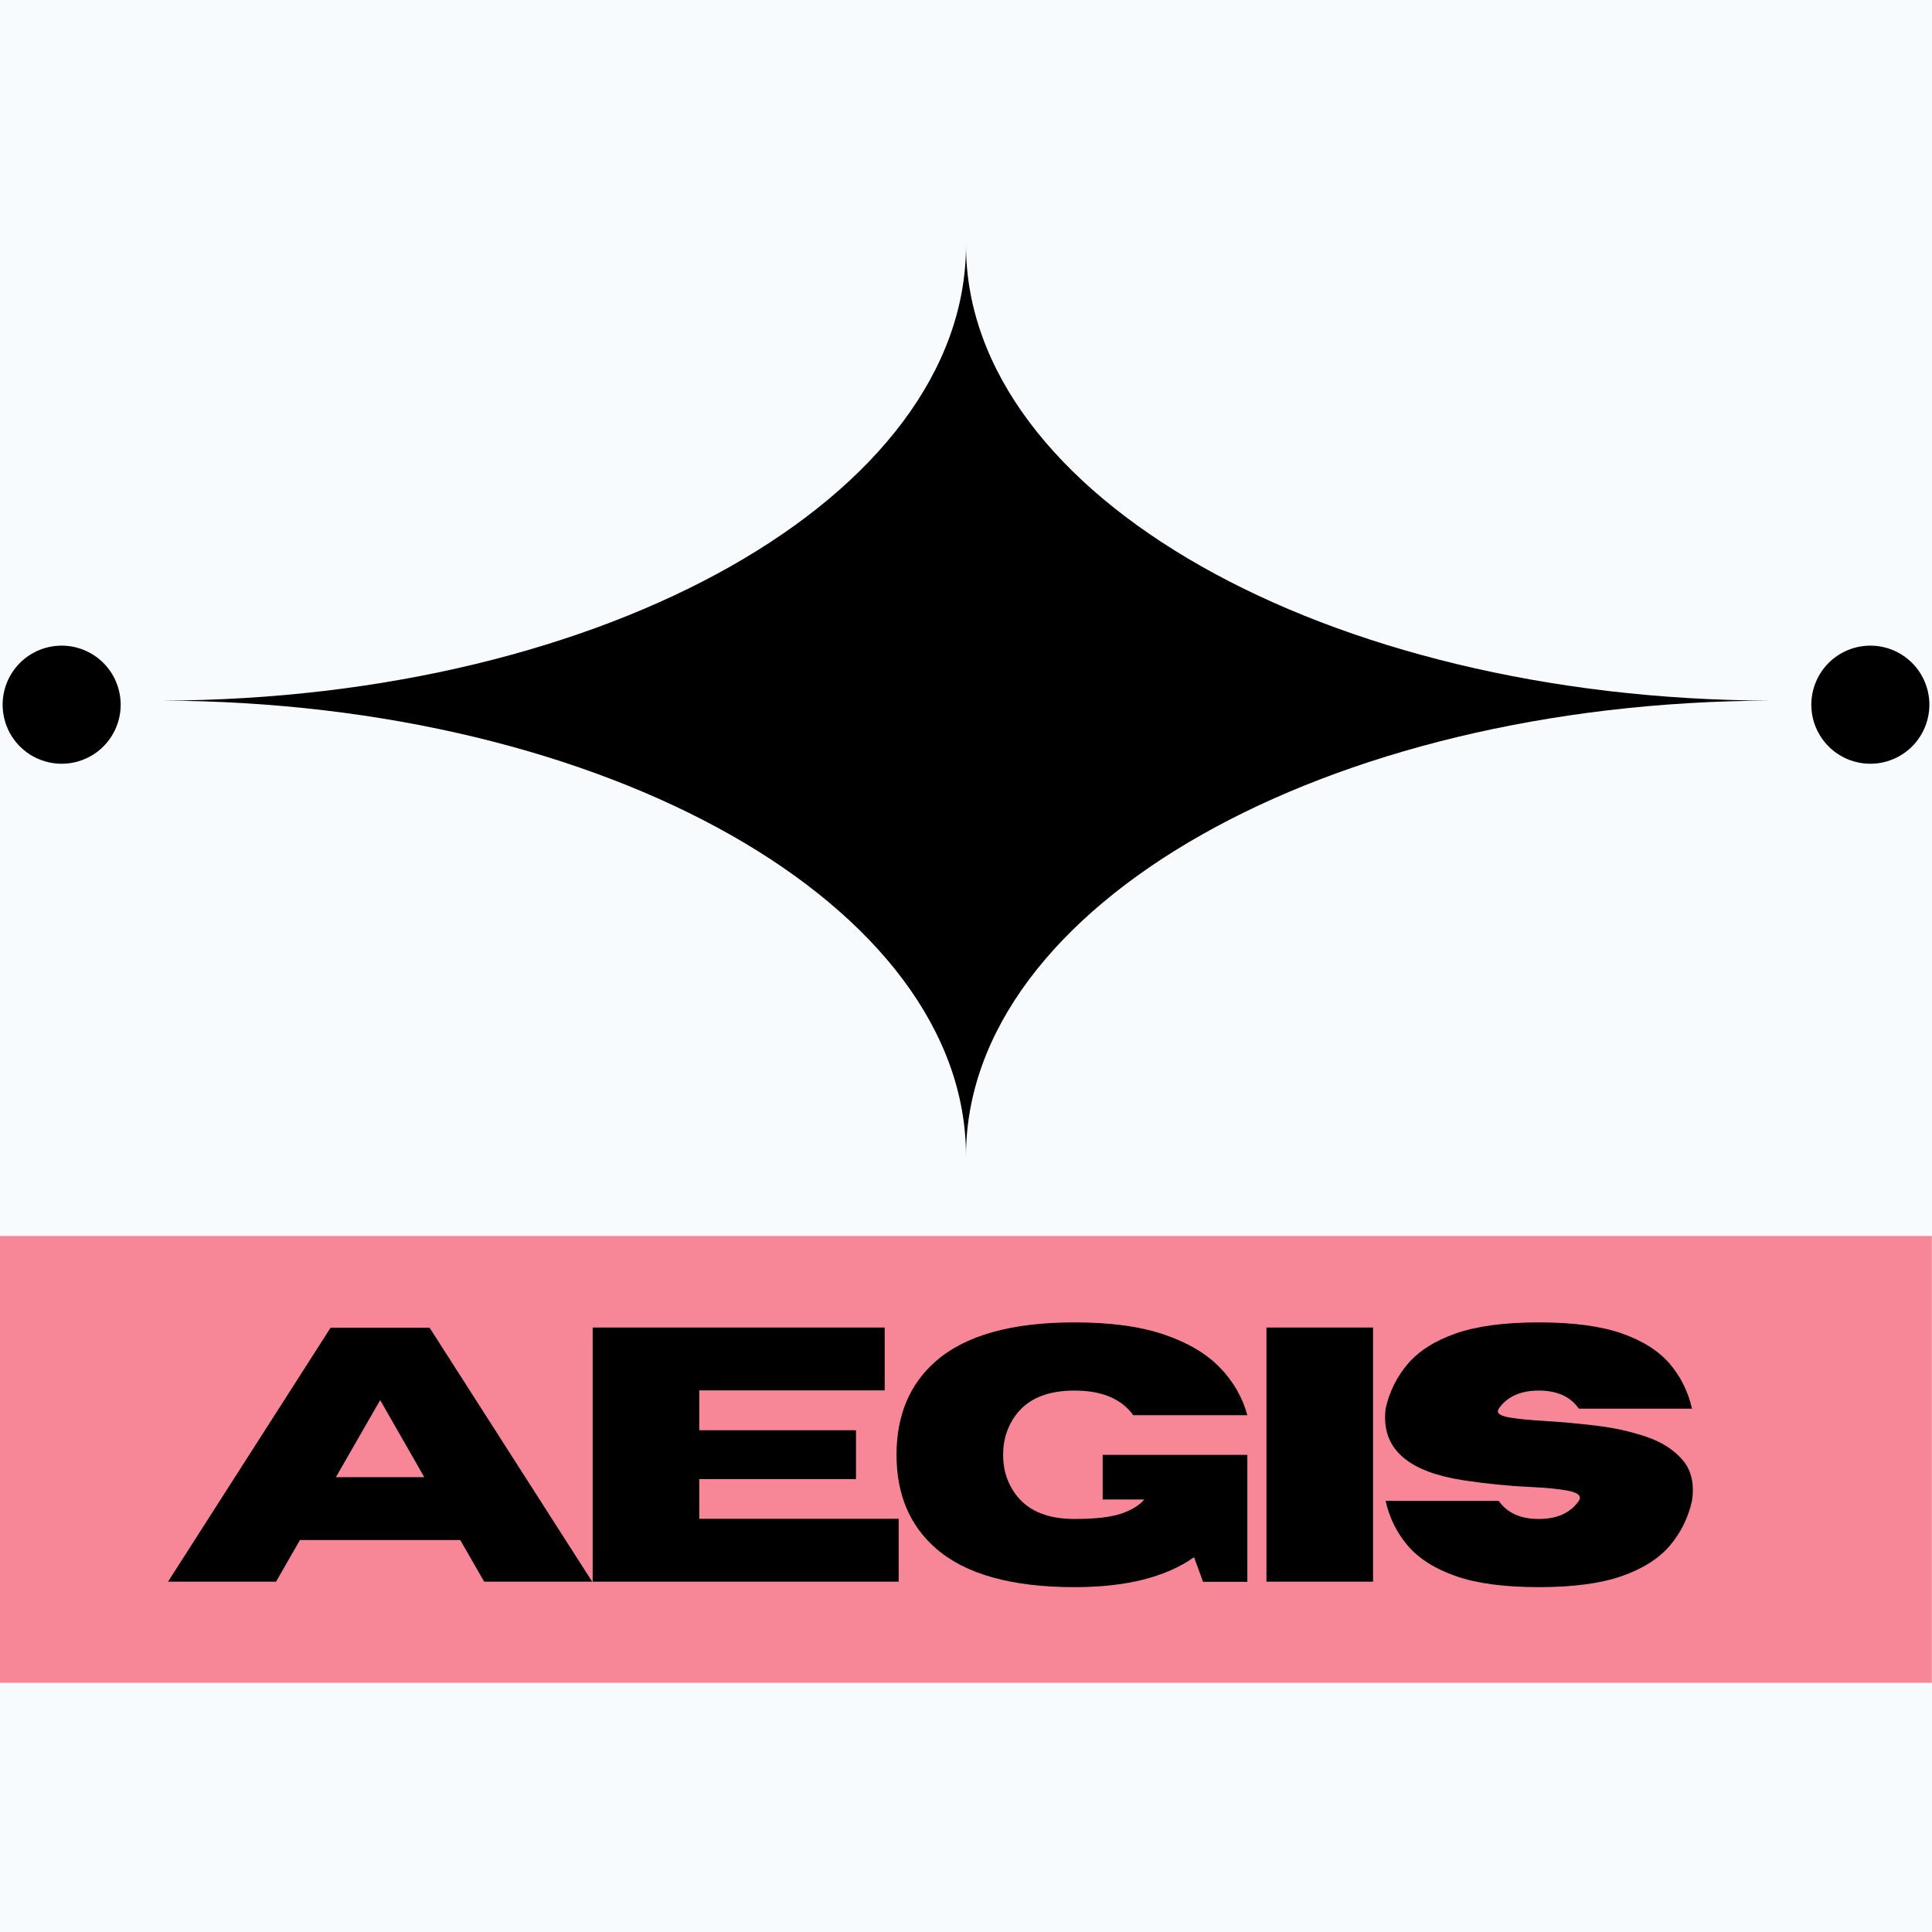
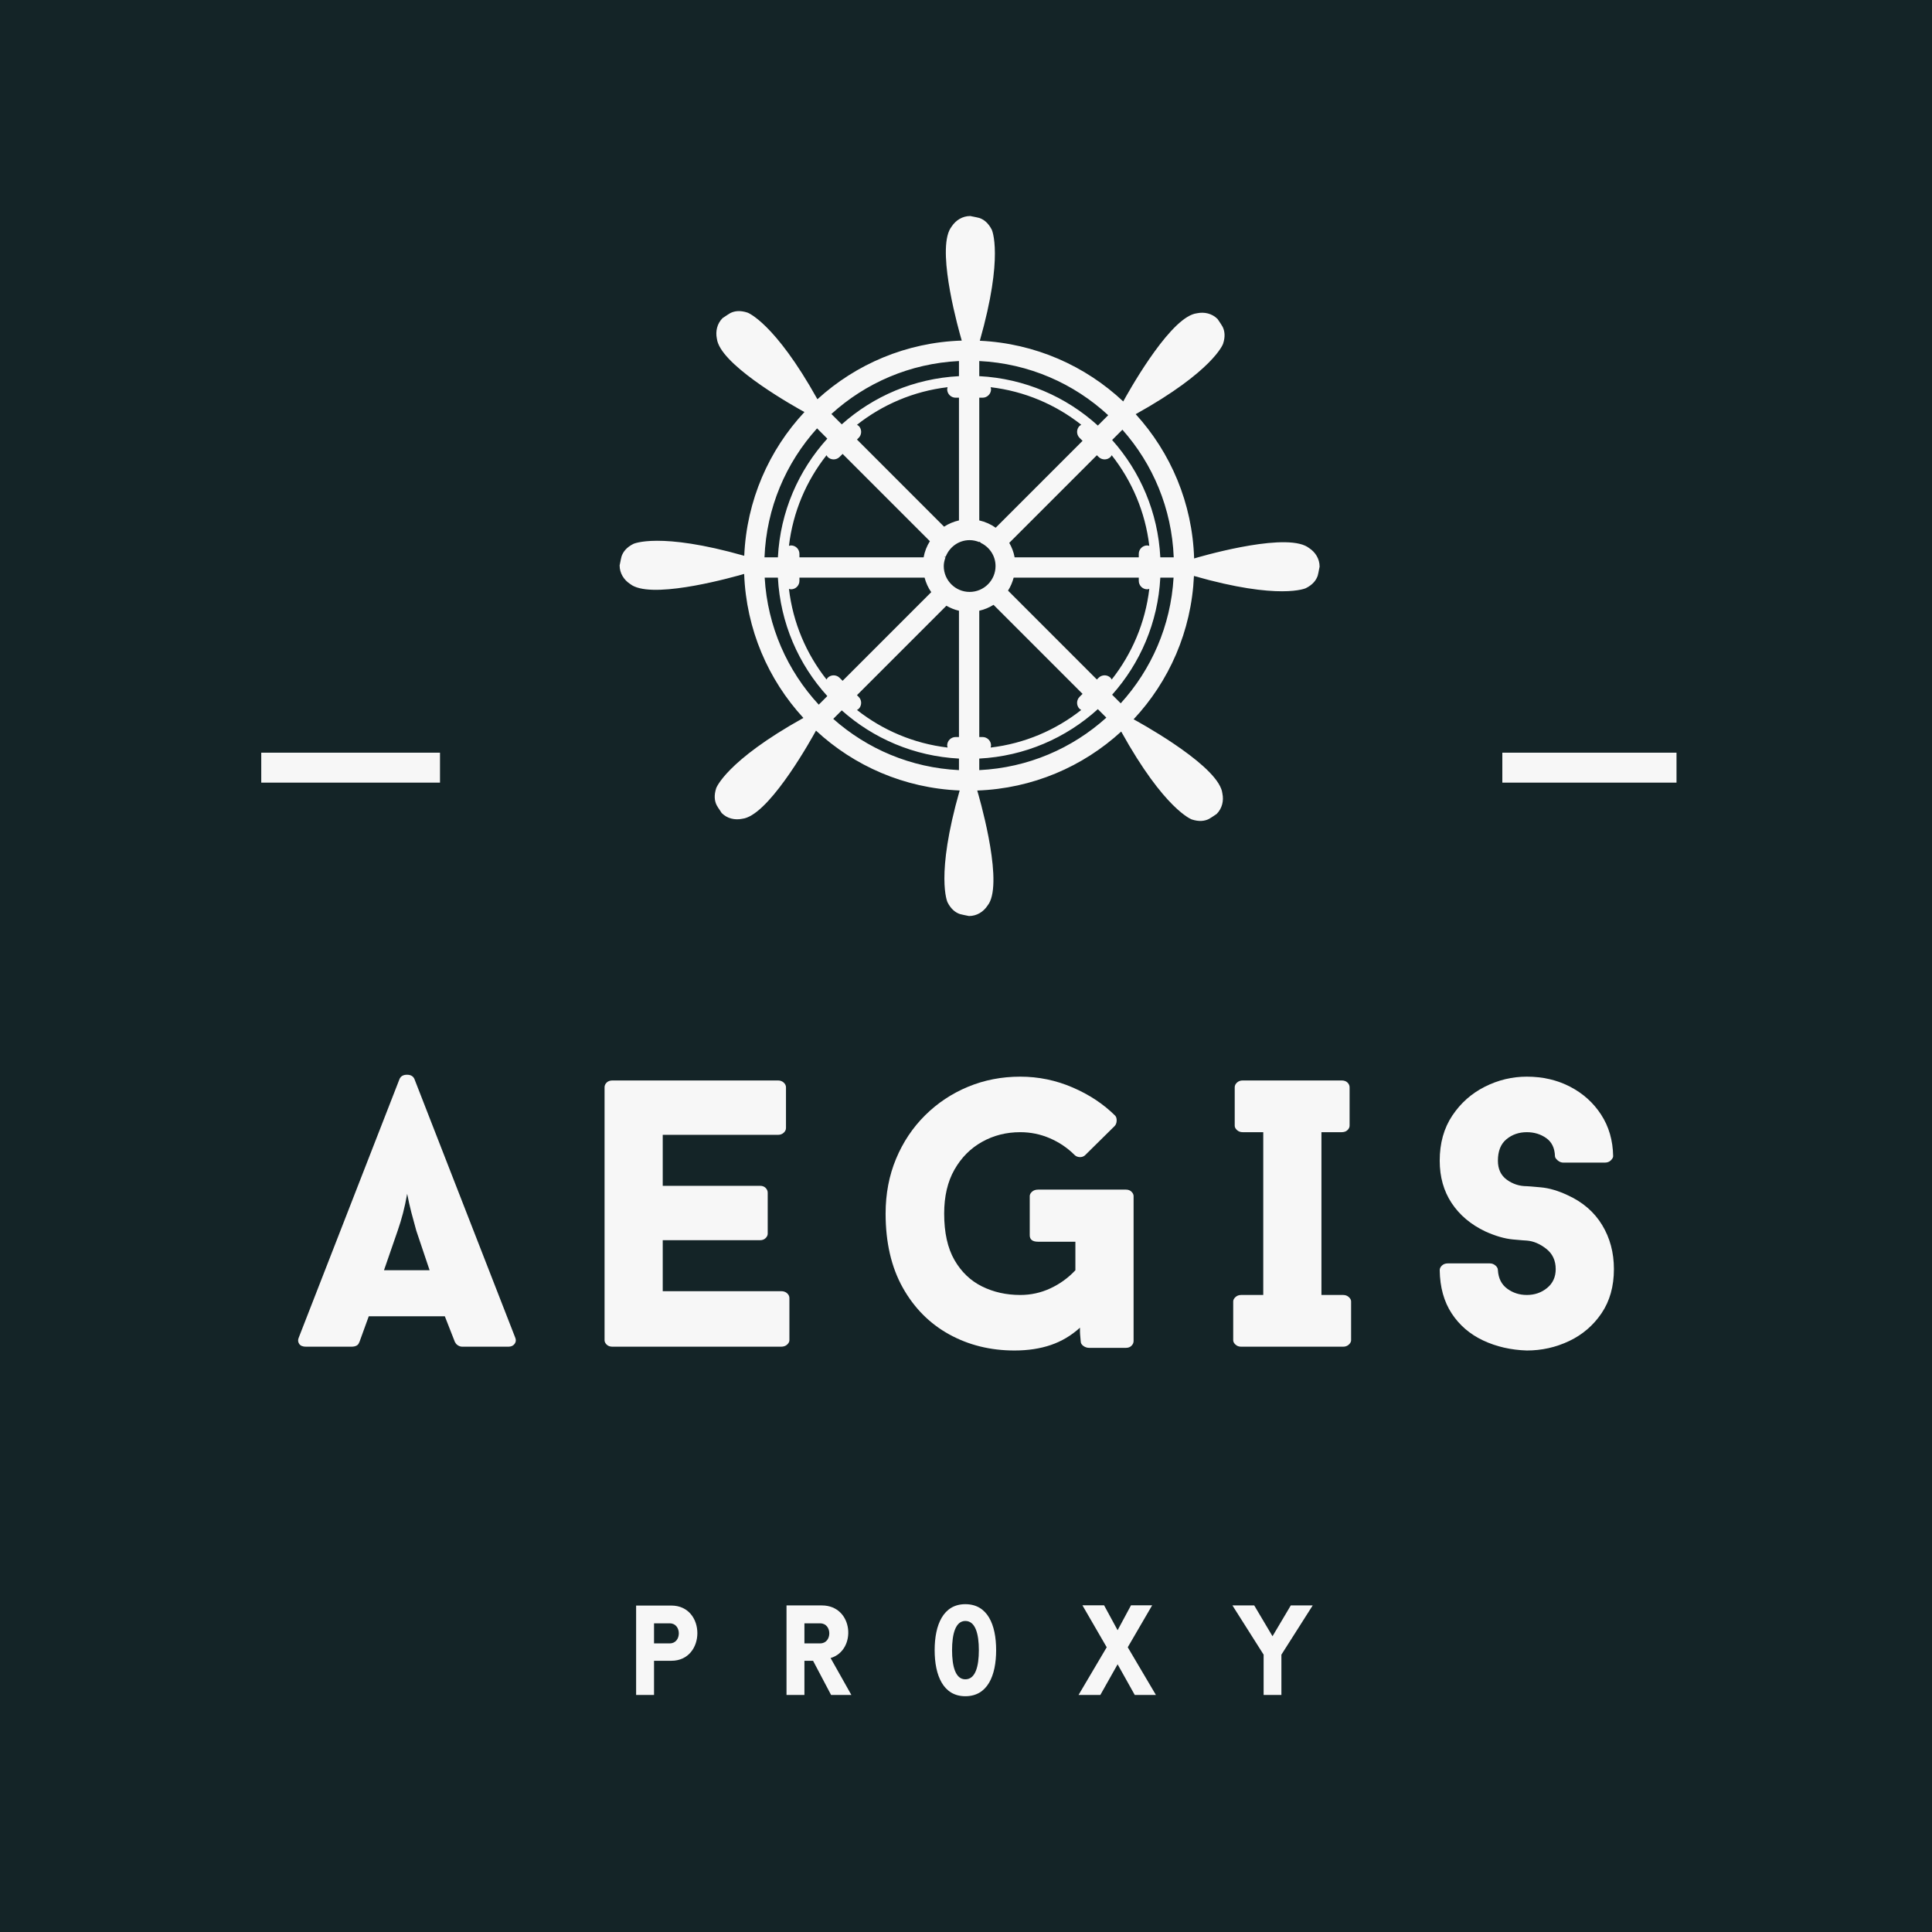
<svg xmlns="http://www.w3.org/2000/svg" width="2000" zoomAndPan="magnify" viewBox="0 0 1500 1500" height="2000" preserveAspectRatio="xMidYMid meet" version="1.0">
  <defs>
    <g />
-     <clipPath id="21f24045d3">
-       <path d="M 0 959.648 L 1500 959.648 L 1500 1306.504 L 0 1306.504 Z M 0 959.648 " clip-rule="nonzero" />
+     <clipPath id="63ff8225cd">
+       <path d="M 481.074 167.723 L 1024.824 167.723 L 1024.824 711.473 L 481.074 711.473 Z M 481.074 167.723 " clip-rule="nonzero" />
    </clipPath>
-     <clipPath id="0265c22682">
-       <path d="M 0 0.648 L 1500 0.648 L 1500 347.504 L 0 347.504 Z M 0 0.648 " clip-rule="nonzero" />
+     <clipPath id="11b273eb33">
+       <rect x="0" width="601" y="0" height="99" />
    </clipPath>
-     <clipPath id="d1a80a5d40">
-       <rect x="0" width="1500" y="0" height="348" />
-     </clipPath>
-     <clipPath id="37ea727bf8">
-       <rect x="0" width="1201" y="0" height="297" />
-     </clipPath>
-     <clipPath id="3944364bbb">
-       <path d="M 125 190.336 L 1375 190.336 L 1375 897.586 L 125 897.586 Z M 125 190.336 " clip-rule="nonzero" />
+     <clipPath id="b137588ea5">
+       <rect x="0" width="1109" y="0" height="304" />
    </clipPath>
  </defs>
  <rect x="-150" width="1800" fill="#ffffff" y="-150" height="1800" fill-opacity="1" />
-   <rect x="-150" width="1800" fill="#f8fbfd" y="-150" height="1800" fill-opacity="1" />
-   <g clip-path="url(#21f24045d3)">
-     <g transform="matrix(1, 0, 0, 1, 0, 959)">
-       <g clip-path="url(#d1a80a5d40)">
-         <g clip-path="url(#0265c22682)">
-           <path fill="#f78796" d="M 0 0.648 L 1499.883 0.648 L 1499.883 347.504 L 0 347.504 Z M 0 0.648 " fill-opacity="1" fill-rule="nonzero" />
-         </g>
-       </g>
-     </g>
+   <rect x="-150" width="1800" fill="#142427" y="-150" height="1800" fill-opacity="1" />
+   <g clip-path="url(#63ff8225cd)">
+     <path fill="#f7f7f7" d="M 1016.531 425.613 L 1014.785 424.438 L 1013.281 423.668 C 992.477 414.199 929.711 432.797 927.117 433.582 C 925.762 390.457 908.875 351.355 881.758 321.562 C 942.129 288.016 949.59 266.984 949.562 266.984 C 951.465 261.293 950.871 257.031 949.238 253.711 L 947.926 251.559 L 947.145 250.379 L 945.316 247.668 C 941.012 243.348 935.051 242.066 929.492 243.184 L 927.473 243.582 L 925.824 244.109 C 905.145 251.867 875.328 305.754 872.086 311.684 C 842.68 284.074 803.762 266.586 760.73 264.551 C 779.551 198.457 770.02 178.371 770.02 178.371 C 767.293 173.031 763.883 170.438 760.363 169.23 L 757.902 168.652 L 756.527 168.375 L 753.312 167.723 C 747.207 167.723 742.09 171.027 738.949 175.746 L 737.781 177.484 L 737.004 178.988 C 728.055 198.781 744.359 256.41 746.707 264.43 C 703.543 265.82 664.434 282.793 634.645 309.973 C 601.273 250.129 580.336 242.699 580.336 242.699 C 574.641 240.836 570.383 241.414 567.062 243.051 L 564.941 244.363 L 563.773 245.145 L 561.016 246.973 C 556.711 251.277 555.441 257.219 556.547 262.781 L 556.945 264.832 L 557.477 266.453 C 565.055 286.672 616.758 315.633 624.574 319.91 C 597.023 349.43 579.684 388.422 577.824 431.512 C 511.82 412.738 491.734 422.281 491.734 422.281 C 486.383 424.996 483.801 428.414 482.59 431.926 L 482.004 434.375 L 481.738 435.762 L 481.074 438.945 C 481.074 445.051 484.375 450.168 489.109 453.309 L 490.852 454.492 L 492.352 455.254 C 512.129 464.25 569.656 447.938 577.766 445.582 C 579.359 488.699 596.465 527.75 623.75 557.402 C 563.523 590.922 556.059 611.922 556.059 611.922 C 554.215 617.629 554.766 621.875 556.445 625.211 L 557.723 627.352 L 558.539 628.512 L 560.309 631.238 C 564.617 635.562 570.57 636.844 576.145 635.723 L 578.211 635.324 L 579.832 634.793 C 600.418 627.066 630.176 573.402 633.539 567.238 C 663.078 594.668 702.023 611.922 745.082 613.723 C 726.031 680.348 735.66 700.551 735.66 700.551 C 738.375 705.887 741.781 708.484 745.305 709.68 L 747.738 710.254 L 749.121 710.551 L 752.324 711.199 C 758.43 711.199 763.547 707.895 766.668 703.176 L 767.852 701.438 L 768.633 699.918 C 778.055 679.141 759.594 616.672 758.723 613.766 C 801.797 612.215 840.816 595.184 870.504 567.98 C 904.168 628.734 925.301 636.223 925.301 636.223 C 931.008 638.082 935.238 637.496 938.559 635.871 L 940.715 634.543 L 941.906 633.766 L 944.605 631.949 C 948.91 627.641 950.207 621.688 949.074 616.141 L 948.688 614.078 L 948.145 612.453 C 940.035 590.82 881.344 559.129 880.121 558.465 C 907.648 529.047 925.023 490.176 926.98 447.176 C 993.699 466.27 1013.918 456.641 1013.883 456.641 C 1019.27 453.93 1021.836 450.504 1023.059 446.996 L 1023.633 444.547 L 1023.898 443.16 L 1024.535 439.945 C 1024.535 433.859 1021.262 428.742 1016.531 425.613 Z M 593.695 448.473 L 603.957 448.473 C 605.844 483.836 620 515.863 642.328 540.43 L 635.676 547.098 C 611.379 520.832 595.891 486.52 593.695 448.473 Z M 890.738 423.465 C 887.09 423.465 884.145 426.398 884.145 430.035 L 884.145 432.707 L 787.746 432.707 C 787.039 428.652 785.551 424.906 783.586 421.469 L 851.613 353.445 L 852.941 354.742 C 855.512 357.32 859.727 357.32 862.262 354.742 L 863.133 353.445 C 878.762 373.293 889.191 397.387 892.316 423.773 Z M 752.809 459.562 C 741.723 459.562 732.727 450.57 732.727 439.477 C 732.727 437.059 733.332 434.848 734.082 432.707 L 733.523 432.707 L 733.684 431.898 L 734.168 432.402 C 737.035 424.805 744.227 419.359 752.809 419.359 C 755.465 419.359 757.969 419.949 760.301 420.879 L 760.301 420.527 L 761.453 421.293 L 761.359 421.426 C 768.148 424.641 772.938 431.438 772.938 439.477 C 772.938 450.566 763.91 459.562 752.809 459.562 Z M 838.18 339.965 L 840.5 342.266 L 773.047 409.715 C 769.27 407.047 764.977 405.113 760.301 404.051 L 760.301 308.777 L 762.855 308.777 C 766.496 308.777 769.453 305.812 769.453 302.188 L 769.121 300.621 C 795.531 303.734 819.613 314.129 839.496 329.777 L 838.184 330.648 C 835.602 333.211 835.602 337.398 838.18 339.965 Z M 741.984 308.777 L 744.539 308.777 L 744.539 404.051 C 740.363 404.996 736.473 406.648 732.977 408.918 L 665.348 341.262 L 666.664 339.965 C 669.242 337.383 669.242 333.211 666.664 330.645 L 665.363 329.789 C 685.215 314.156 709.309 303.734 735.691 300.621 L 735.383 302.184 C 735.383 305.812 738.312 308.777 741.984 308.777 Z M 641.707 353.445 L 642.562 354.742 C 645.113 357.32 649.32 357.32 651.871 354.742 L 654.199 352.414 L 721.961 420.184 C 719.602 423.945 717.91 428.164 717.094 432.707 L 620.68 432.707 L 620.68 430.035 C 620.68 426.398 617.746 423.465 614.105 423.465 L 612.539 423.773 C 615.652 397.387 626.047 373.293 641.707 353.445 Z M 614.105 457.543 C 617.746 457.543 620.68 454.574 620.68 450.945 L 620.68 448.473 L 717.836 448.473 C 718.922 452.559 720.637 456.375 723.023 459.738 L 654.199 528.574 L 651.871 526.266 C 649.32 523.68 645.117 523.699 642.562 526.266 L 641.707 527.547 C 626.047 507.695 615.652 483.613 612.539 457.234 Z M 666.664 541.051 L 665.348 539.727 L 734.777 470.297 C 737.801 472.008 741.031 473.395 744.539 474.172 L 744.539 572.227 L 741.984 572.227 C 738.312 572.227 735.383 575.172 735.383 578.816 L 735.691 580.395 C 709.309 577.27 685.211 566.859 665.363 551.227 L 666.664 550.371 C 669.242 547.777 669.242 543.602 666.664 541.051 Z M 762.855 572.227 L 760.301 572.227 L 760.301 474.16 C 764.301 473.277 767.988 471.684 771.379 469.59 L 840.5 538.723 L 838.18 541.023 C 835.602 543.602 835.602 547.777 838.152 550.344 L 839.465 551.227 C 819.613 566.859 795.531 577.273 769.137 580.395 L 769.449 578.816 C 769.449 575.176 766.496 572.227 762.855 572.227 Z M 863.133 527.574 L 862.262 526.246 C 859.699 523.68 855.512 523.68 852.941 526.246 L 851.613 527.574 L 782.629 458.562 C 784.59 455.492 786.039 452.07 787.008 448.473 L 884.145 448.473 L 884.145 450.945 C 884.145 454.574 887.09 457.543 890.738 457.543 L 892.316 457.23 C 889.191 483.613 878.762 507.727 863.133 527.574 Z M 900.867 432.707 C 899.066 397.77 885.293 366.082 863.457 341.617 L 871.434 333.621 C 895.047 360.227 909.777 394.703 911.277 432.707 Z M 852.367 330.41 C 827.754 308.051 795.68 293.898 760.301 292.051 L 760.301 280.301 C 798.906 282.203 833.801 297.762 860.402 322.359 Z M 744.539 292.051 C 709.633 293.871 678.004 307.656 653.539 329.465 L 645.484 321.414 C 671.953 297.363 706.418 282.176 744.539 280.301 Z M 634.363 332.578 L 642.328 340.555 C 619.973 365.18 605.785 397.27 603.957 432.707 L 593.547 432.707 C 595.066 394.207 610.211 359.328 634.363 332.578 Z M 653.539 551.535 C 678.004 573.344 709.633 587.121 744.539 588.953 L 744.539 597.918 C 707.109 596.086 673.207 581.426 646.934 558.129 Z M 760.301 588.953 C 795.68 587.094 827.754 572.934 852.367 550.578 L 858.965 557.184 C 832.543 581.016 798.23 596.059 760.301 597.918 Z M 870.121 546.055 L 863.457 539.383 C 885.27 514.953 899.023 483.332 900.867 448.473 L 911.164 448.473 C 908.965 486.016 893.852 519.934 870.121 546.055 Z M 870.121 546.055 " fill-opacity="1" fill-rule="nonzero" />
  </g>
-   <g transform="matrix(1, 0, 0, 1, 120, 991)">
-     <g clip-path="url(#37ea727bf8)">
-       <g fill="#000000" fill-opacity="1">
-         <g transform="translate(8.390626, 236.9961)">
+   <path stroke-linecap="butt" transform="matrix(0.75, 0, 0, 0.75, 202.8345, 584.3775)" fill="none" stroke-linejoin="miter" d="M 0.002 15.502 L 185.038 15.502 " stroke="#f7f7f7" stroke-width="31" stroke-opacity="1" stroke-miterlimit="4" />
+   <path stroke-linecap="butt" transform="matrix(0.75, 0, 0, 0.75, 1166.406, 584.3775)" fill="none" stroke-linejoin="miter" d="M 0.001 15.502 L 180.308 15.502 " stroke="#f7f7f7" stroke-width="31" stroke-opacity="1" stroke-miterlimit="4" />
+   <g transform="matrix(1, 0, 0, 1, 480, 1242)">
+     <g clip-path="url(#11b273eb33)">
+       <g fill="#f7f7f7" fill-opacity="1">
+         <g transform="translate(6.104381, 73.97183)">
          <g>
-             <path d="M 331.375 0 L 247.5 0 L 228.938 -32.312 L 104.5 -32.312 L 85.938 0 L 2.062 0 L 128.281 -197.172 L 205.141 -197.172 Z M 201.016 -81.125 L 166.781 -140.938 L 132.406 -81.125 Z M 201.016 -81.125 " />
+             <path d="M 21.68 0 L 21.68 -26.543 L 35.098 -26.543 C 62.027 -26.543 62.125 -69.418 35.098 -69.418 L 7.777 -69.418 L 7.777 0 Z M 21.68 -40.055 L 21.68 -55.613 L 33.93 -55.613 C 43.266 -55.613 43.266 -40.055 33.93 -40.055 Z M 21.68 -40.055 " />
          </g>
        </g>
      </g>
-       <g fill="#000000" fill-opacity="1">
-         <g transform="translate(318.141, 236.9961)">
+       <g fill="#f7f7f7" fill-opacity="1">
+         <g transform="translate(122.8697, 73.97183)">
          <g>
-             <path d="M 259.594 0 L 22 0 L 22 -197.312 L 248.734 -197.312 L 248.734 -148.5 L 104.766 -148.5 L 104.766 -117.562 L 226.453 -117.562 L 226.453 -79.609 L 104.766 -79.609 L 104.766 -48.812 L 259.594 -48.812 Z M 259.594 0 " />
+             <path d="M 42.391 0 L 58.141 0 L 42 -28.68 C 62.418 -34.613 59.988 -69.516 35.195 -69.516 L 7.777 -69.516 L 7.777 0 L 21.68 0 L 21.68 -26.543 L 28.391 -26.543 Z M 21.68 -40.055 L 21.68 -55.613 L 33.93 -55.613 C 43.363 -55.613 43.363 -40.055 33.93 -40.055 Z M 21.68 -40.055 " />
          </g>
        </g>
      </g>
-       <g fill="#000000" fill-opacity="1">
-         <g transform="translate(565.0598, 236.9961)">
+       <g fill="#f7f7f7" fill-opacity="1">
+         <g transform="translate(240.6071, 73.97183)">
          <g>
-             <path d="M 149.188 4.266 C 100.414 4.266 64.531 -5.77 41.531 -25.844 C 21.176 -43.633 11 -67.836 11 -98.453 C 11 -129.16 21.176 -153.406 41.531 -171.188 C 64.531 -191.258 100.414 -201.297 149.188 -201.297 C 176.957 -201.297 200.055 -198.176 218.484 -191.938 C 236.91 -185.707 251.367 -177.207 261.859 -166.438 C 272.359 -155.664 279.531 -143.27 283.375 -129.25 L 194.828 -129.25 C 185.578 -141.988 170.363 -148.359 149.188 -148.359 C 129.195 -148.359 114.484 -142.629 105.047 -131.172 C 97.523 -121.91 93.766 -111.004 93.766 -98.453 C 93.766 -85.891 97.523 -75.023 105.047 -65.859 C 114.484 -54.398 129.195 -48.672 149.188 -48.672 C 165.32 -48.672 177.441 -50.066 185.547 -52.859 C 193.66 -55.66 199.598 -59.305 203.359 -63.797 L 171.047 -63.797 L 171.047 -98.453 L 283.375 -98.453 L 283.375 0.141 L 249 0.141 L 242 -18.969 C 220.094 -3.477 189.156 4.266 149.188 4.266 Z M 149.188 4.266 " />
+             <path d="M 28.875 0.973 C 46.18 0.973 52.793 -15.07 52.793 -34.805 C 52.793 -54.543 46.18 -70.488 28.875 -70.488 C 11.766 -70.488 5.055 -54.543 5.055 -34.805 C 5.055 -15.07 11.766 0.973 28.875 0.973 Z M 28.875 -12.152 C 21.195 -12.152 18.57 -22.266 18.57 -34.805 C 18.57 -47.25 21.195 -57.457 28.875 -57.457 C 36.75 -57.457 39.375 -47.25 39.375 -34.805 C 39.375 -22.266 36.75 -12.152 28.875 -12.152 Z M 28.875 -12.152 " />
          </g>
        </g>
      </g>
-       <g fill="#000000" fill-opacity="1">
-         <g transform="translate(841.2634, 236.9961)">
+       <g fill="#f7f7f7" fill-opacity="1">
+         <g transform="translate(356.789, 73.97183)">
          <g>
-             <path d="M 104.766 0 L 22 0 L 22 -197.312 L 104.766 -197.312 Z M 104.766 0 " />
+             <path d="M 0.582 0 L 17.5 0 L 30.918 -23.82 L 44.238 0 L 60.668 0 L 38.793 -37.043 L 57.75 -69.613 L 41.32 -69.613 L 30.918 -50.266 L 20.418 -69.613 L 3.598 -69.613 L 22.457 -37.043 Z M 0.582 0 " />
          </g>
        </g>
      </g>
-       <g fill="#000000" fill-opacity="1">
-         <g transform="translate(944.3707, 236.9961)">
+       <g fill="#f7f7f7" fill-opacity="1">
+         <g transform="translate(476.2765, 73.97183)">
          <g>
-             <path d="M 130.344 4.266 C 103.664 4.266 82.172 1.398 65.859 -4.328 C 49.547 -10.055 37.125 -17.938 28.594 -27.969 C 20.07 -38.008 14.344 -49.586 11.406 -62.703 L 99.266 -62.703 C 105.773 -53.348 116.133 -48.672 130.344 -48.672 C 144.551 -48.672 154.91 -53.348 161.422 -62.703 C 161.973 -63.617 162.25 -64.441 162.25 -65.172 C 162.25 -67.648 158.969 -69.504 152.406 -70.734 C 145.852 -71.973 136.07 -72.914 123.062 -73.562 C 106.656 -74.289 89.422 -76.031 71.359 -78.781 C 31.117 -85.02 11 -101.203 11 -127.328 C 11 -129.523 11.133 -131.859 11.406 -134.328 C 14.344 -147.441 20.07 -159.016 28.594 -169.047 C 37.125 -179.086 49.547 -186.973 65.859 -192.703 C 82.172 -198.43 103.664 -201.297 130.344 -201.297 C 157.02 -201.297 178.516 -198.43 194.828 -192.703 C 211.148 -186.973 223.57 -179.086 232.094 -169.047 C 240.613 -159.016 246.344 -147.441 249.281 -134.328 L 161.422 -134.328 C 154.91 -143.68 144.551 -148.359 130.344 -148.359 C 116.133 -148.359 105.773 -143.68 99.266 -134.328 C 98.805 -133.598 98.578 -132.91 98.578 -132.266 C 98.578 -130.066 101.719 -128.441 108 -127.391 C 114.281 -126.336 123.539 -125.441 135.781 -124.703 C 148.02 -123.973 161.055 -122.781 174.891 -121.125 C 188.734 -119.477 201.68 -116.613 213.734 -112.531 C 225.785 -108.457 235.207 -102.43 242 -94.453 C 247.312 -88.316 249.969 -80.523 249.969 -71.078 C 249.969 -68.422 249.738 -65.629 249.281 -62.703 C 246.344 -49.586 240.613 -38.008 232.094 -27.969 C 223.57 -17.938 211.148 -10.055 194.828 -4.328 C 178.516 1.398 157.02 4.266 130.344 4.266 Z M 130.344 4.266 " />
+             <path d="M 24.793 0 L 38.598 0 L 38.598 -31.305 L 62.902 -69.516 L 45.891 -69.516 L 31.695 -45.598 L 17.5 -69.516 L 0.582 -69.516 L 24.793 -31.305 Z M 24.793 0 " />
          </g>
        </g>
      </g>
    </g>
  </g>
-   <g clip-path="url(#3944364bbb)">
-     <path fill="#000000" d="M 750 897.586 C 750 703.117 1029.168 545.012 1374.18 543.961 C 1029.168 542.906 750 384.801 750 190.336 C 750 384.801 470.832 542.906 125.82 543.961 C 470.832 545.012 750 703.117 750 897.586 Z M 750 897.586 " fill-opacity="1" fill-rule="nonzero" />
+   <g transform="matrix(1, 0, 0, 1, 217, 820)">
+     <g clip-path="url(#b137588ea5)">
+       <g fill="#f7f7f7" fill-opacity="1">
+         <g transform="translate(15.56193, 225.572)">
+           <g>
+             <path d="M 112.797 -23.625 L 53.75 -23.625 L 46.359 -3.25 L 46.359 -3.547 C 45.766 -1.18 43.695 0 40.156 0 L 5.016 0 C 2.461 0 0.695 -0.734 -0.281 -2.203 C -1.27 -3.68 -1.375 -5.312 -0.594 -7.094 L 77.656 -207.891 C 78.645 -210.055 80.566 -211.141 83.422 -211.141 C 86.273 -211.141 88.191 -210.055 89.172 -207.891 L 167.438 -7.094 C 168.219 -5.312 168.066 -3.68 166.984 -2.203 C 165.898 -0.734 164.281 0 162.125 0 L 126.391 0 C 125.203 0 124.066 -0.344 122.984 -1.031 C 121.898 -1.719 121.164 -2.555 120.781 -3.547 L 120.781 -3.25 Z M 65.562 -59.359 L 100.984 -59.359 L 90.656 -90.062 C 89.281 -94.988 88 -99.711 86.812 -104.234 C 85.633 -108.766 84.551 -113.586 83.562 -118.703 C 82.582 -113.191 81.5 -108.172 80.312 -103.641 C 79.133 -99.117 77.758 -94.594 76.188 -90.062 Z M 65.562 -59.359 " />
+           </g>
+         </g>
+       </g>
+       <g fill="#f7f7f7" fill-opacity="1">
+         <g transform="translate(234.064, 225.572)">
+           <g>
+             <path d="M 63.484 -164.484 L 63.484 -124.906 L 139.078 -124.906 C 140.859 -124.906 142.285 -124.363 143.359 -123.281 C 144.441 -122.195 144.984 -120.969 144.984 -119.594 L 144.984 -87.703 C 144.984 -86.523 144.441 -85.395 143.359 -84.312 C 142.285 -83.227 140.859 -82.688 139.078 -82.688 L 63.484 -82.688 L 63.484 -43.109 L 155.328 -43.109 C 157.297 -43.109 158.867 -42.566 160.047 -41.484 C 161.234 -40.398 161.828 -39.172 161.828 -37.797 L 161.828 -5.016 C 161.828 -3.836 161.234 -2.707 160.047 -1.625 C 158.867 -0.539 157.297 0 155.328 0 L 24.516 0 C 22.547 0 21.02 -0.539 19.938 -1.625 C 18.852 -2.707 18.312 -3.836 18.312 -5.016 L 18.312 -201.391 C 18.312 -202.766 18.852 -203.992 19.938 -205.078 C 21.02 -206.16 22.547 -206.703 24.516 -206.703 L 152.969 -206.703 C 154.738 -206.703 156.211 -206.16 157.391 -205.078 C 158.578 -203.992 159.172 -202.766 159.172 -201.391 L 159.172 -169.797 C 159.172 -168.422 158.578 -167.191 157.391 -166.109 C 156.211 -165.023 154.738 -164.484 152.969 -164.484 Z M 63.484 -164.484 " />
+           </g>
+         </g>
+       </g>
+       <g fill="#f7f7f7" fill-opacity="1">
+         <g transform="translate(457.8808, 225.572)">
+           <g>
+             <path d="M 199.328 -121.953 C 201.098 -121.953 202.523 -121.41 203.609 -120.328 C 204.691 -119.242 205.234 -118.113 205.234 -116.938 L 205.234 -4.422 C 205.234 -3.047 204.691 -1.816 203.609 -0.734 C 202.523 0.348 201.098 0.891 199.328 0.891 L 170.688 0.891 C 169.102 0.891 167.625 0.398 166.25 -0.578 C 164.875 -1.566 164.188 -2.754 164.188 -4.141 C 163.988 -7.086 163.836 -8.805 163.734 -9.297 C 163.641 -9.797 163.594 -11.617 163.594 -14.766 C 156.895 -8.66 149.363 -4.18 141 -1.328 C 132.633 1.523 123.234 2.953 112.797 2.953 C 94.098 2.953 77.172 -1.227 62.016 -9.594 C 46.859 -17.957 34.848 -30.062 25.984 -45.906 C 17.129 -61.758 12.703 -80.91 12.703 -103.359 C 12.703 -118.711 15.406 -132.883 20.812 -145.875 C 26.227 -158.863 33.758 -170.133 43.406 -179.688 C 53.051 -189.238 64.172 -196.617 76.766 -201.828 C 89.367 -207.047 102.859 -209.656 117.234 -209.656 C 131.41 -209.656 144.992 -206.848 157.984 -201.234 C 170.973 -195.629 182 -188.301 191.062 -179.25 C 191.844 -178.258 192.18 -176.926 192.078 -175.25 C 191.984 -173.582 191.445 -172.254 190.469 -171.266 L 167.438 -148.531 C 166.25 -147.551 164.867 -147.109 163.297 -147.203 C 161.723 -147.305 160.441 -147.848 159.453 -148.828 C 153.941 -154.336 147.547 -158.664 140.266 -161.812 C 132.984 -164.969 125.305 -166.547 117.234 -166.547 C 106.398 -166.547 96.504 -164.035 87.547 -159.016 C 78.598 -153.992 71.461 -146.805 66.141 -137.453 C 60.828 -128.109 58.172 -116.742 58.172 -103.359 C 58.172 -88.586 60.828 -76.578 66.141 -67.328 C 71.461 -58.078 78.598 -51.234 87.547 -46.797 C 96.504 -42.367 106.398 -40.156 117.234 -40.156 C 125.504 -40.156 133.328 -41.879 140.703 -45.328 C 148.086 -48.773 154.535 -53.453 160.047 -59.359 L 160.047 -81.5 L 131.109 -81.5 C 126.773 -81.5 124.609 -83.172 124.609 -86.516 L 124.609 -116.938 C 124.609 -118.113 125.195 -119.242 126.375 -120.328 C 127.562 -121.41 129.141 -121.953 131.109 -121.953 Z M 199.328 -121.953 " />
+           </g>
+         </g>
+       </g>
+       <g fill="#f7f7f7" fill-opacity="1">
+         <g transform="translate(736.3209, 225.572)">
+           <g>
+             <path d="M 72.641 -166.547 L 72.641 -40.156 L 89.469 -40.156 C 91.238 -40.156 92.711 -39.613 93.891 -38.531 C 95.078 -37.445 95.672 -36.316 95.672 -35.141 L 95.672 -5.016 C 95.672 -3.836 95.078 -2.707 93.891 -1.625 C 92.711 -0.539 91.238 0 89.469 0 L 10.328 0 C 8.555 0 7.082 -0.539 5.906 -1.625 C 4.727 -2.707 4.141 -3.836 4.141 -5.016 L 4.141 -35.141 C 4.141 -36.316 4.727 -37.445 5.906 -38.531 C 7.082 -39.613 8.555 -40.156 10.328 -40.156 L 27.469 -40.156 L 27.469 -166.547 L 11.516 -166.547 C 9.742 -166.547 8.266 -167.086 7.078 -168.172 C 5.898 -169.254 5.312 -170.383 5.312 -171.562 L 5.312 -201.391 C 5.312 -202.766 5.898 -203.992 7.078 -205.078 C 8.266 -206.16 9.742 -206.703 11.516 -206.703 L 88.297 -206.703 C 90.266 -206.703 91.789 -206.16 92.875 -205.078 C 93.957 -203.992 94.5 -202.766 94.5 -201.391 L 94.5 -171.562 C 94.5 -170.383 93.957 -169.254 92.875 -168.172 C 91.789 -167.086 90.266 -166.547 88.297 -166.547 Z M 72.641 -166.547 " />
+           </g>
+         </g>
+       </g>
+       <g fill="#f7f7f7" fill-opacity="1">
+         <g transform="translate(889.8655, 225.572)">
+           <g>
+             <path d="M 78.547 2.953 C 66.141 2.555 54.816 -0.051 44.578 -4.875 C 34.348 -9.695 26.227 -16.68 20.219 -25.828 C 14.219 -34.984 11.117 -46.16 10.922 -59.359 C 10.922 -60.734 11.508 -61.961 12.688 -63.047 C 13.875 -64.129 15.352 -64.672 17.125 -64.672 L 49.906 -64.672 C 51.477 -64.672 52.906 -64.129 54.188 -63.047 C 55.469 -61.961 56.109 -60.734 56.109 -59.359 C 56.504 -53.055 58.914 -48.281 63.344 -45.031 C 67.77 -41.781 72.836 -40.156 78.547 -40.156 C 84.648 -40.156 89.914 -41.977 94.344 -45.625 C 98.77 -49.27 100.984 -54.141 100.984 -60.234 C 100.984 -66.93 98.523 -72.195 93.609 -76.031 C 88.691 -79.875 83.672 -81.992 78.547 -82.391 C 77.766 -82.391 74.172 -82.68 67.766 -83.266 C 61.367 -83.859 54.234 -85.926 46.359 -89.469 C 35.141 -94.789 26.426 -102.125 20.219 -111.469 C 14.02 -120.82 10.922 -131.801 10.922 -144.406 C 10.922 -157.988 14.172 -169.648 20.672 -179.391 C 27.172 -189.141 35.586 -196.617 45.922 -201.828 C 56.254 -207.047 67.129 -209.656 78.547 -209.656 C 90.953 -209.656 102.172 -207.047 112.203 -201.828 C 122.242 -196.617 130.266 -189.383 136.266 -180.125 C 142.273 -170.875 145.379 -160.145 145.578 -147.938 C 145.578 -146.957 144.984 -145.875 143.797 -144.688 C 142.617 -143.508 141.047 -142.922 139.078 -142.922 L 106.891 -142.922 C 105.316 -142.922 103.844 -143.508 102.469 -144.688 C 101.094 -145.875 100.406 -146.957 100.406 -147.938 C 100.207 -154.238 97.941 -158.914 93.609 -161.969 C 89.273 -165.02 84.254 -166.547 78.547 -166.547 C 72.441 -166.547 67.176 -164.723 62.75 -161.078 C 58.32 -157.441 56.109 -151.883 56.109 -144.406 C 56.109 -137.906 58.422 -132.977 63.047 -129.625 C 67.672 -126.281 72.836 -124.609 78.547 -124.609 C 79.336 -124.609 82.977 -124.312 89.469 -123.719 C 95.969 -123.133 102.957 -121.07 110.438 -117.531 C 122.051 -112.219 130.91 -104.539 137.016 -94.5 C 143.117 -84.457 146.172 -73.035 146.172 -60.234 C 146.172 -46.848 142.973 -35.43 136.578 -25.984 C 130.18 -16.535 121.812 -9.348 111.469 -4.422 C 101.133 0.492 90.16 2.953 78.547 2.953 Z M 78.547 2.953 " />
+           </g>
+         </g>
+       </g>
+     </g>
  </g>
-   <path fill="#000000" d="M 1452.133 592.973 C 1450.633 592.973 1449.137 592.898 1447.645 592.75 C 1446.148 592.605 1444.668 592.383 1443.195 592.09 C 1441.723 591.797 1440.27 591.434 1438.832 590.996 C 1437.395 590.562 1435.984 590.055 1434.598 589.48 C 1433.211 588.906 1431.855 588.266 1430.531 587.559 C 1429.207 586.852 1427.922 586.078 1426.676 585.246 C 1425.426 584.41 1424.223 583.516 1423.062 582.562 C 1421.902 581.613 1420.793 580.605 1419.73 579.543 C 1418.668 578.48 1417.664 577.371 1416.711 576.207 C 1415.758 575.047 1414.867 573.844 1414.031 572.594 C 1413.199 571.348 1412.426 570.059 1411.719 568.734 C 1411.012 567.41 1410.371 566.055 1409.797 564.668 C 1409.223 563.281 1408.719 561.867 1408.281 560.43 C 1407.848 558.996 1407.48 557.539 1407.188 556.066 C 1406.895 554.594 1406.676 553.109 1406.527 551.617 C 1406.383 550.121 1406.309 548.625 1406.309 547.121 C 1406.309 545.621 1406.383 544.121 1406.527 542.629 C 1406.676 541.133 1406.895 539.648 1407.188 538.176 C 1407.48 536.703 1407.848 535.25 1408.281 533.812 C 1408.719 532.375 1409.223 530.965 1409.797 529.574 C 1410.371 528.188 1411.012 526.832 1411.719 525.508 C 1412.426 524.184 1413.199 522.898 1414.031 521.648 C 1414.867 520.398 1415.758 519.195 1416.711 518.035 C 1417.664 516.875 1418.668 515.762 1419.73 514.699 C 1420.793 513.641 1421.902 512.633 1423.062 511.68 C 1424.223 510.727 1425.426 509.832 1426.676 509 C 1427.922 508.164 1429.207 507.395 1430.531 506.684 C 1431.855 505.977 1433.211 505.336 1434.598 504.762 C 1435.984 504.188 1437.395 503.684 1438.832 503.246 C 1440.27 502.809 1441.723 502.445 1443.195 502.152 C 1444.668 501.859 1446.148 501.641 1447.645 501.492 C 1449.137 501.344 1450.633 501.273 1452.133 501.273 C 1453.637 501.273 1455.133 501.344 1456.625 501.492 C 1458.121 501.641 1459.602 501.859 1461.074 502.152 C 1462.547 502.445 1464 502.809 1465.438 503.246 C 1466.875 503.684 1468.285 504.188 1469.672 504.762 C 1471.059 505.336 1472.414 505.977 1473.738 506.684 C 1475.059 507.395 1476.348 508.164 1477.594 509 C 1478.84 509.832 1480.047 510.727 1481.207 511.68 C 1482.367 512.633 1483.477 513.641 1484.539 514.699 C 1485.598 515.762 1486.605 516.875 1487.559 518.035 C 1488.512 519.195 1489.402 520.398 1490.238 521.648 C 1491.07 522.898 1491.84 524.184 1492.551 525.508 C 1493.258 526.832 1493.898 528.188 1494.473 529.574 C 1495.047 530.965 1495.551 532.375 1495.988 533.812 C 1496.422 535.25 1496.785 536.703 1497.078 538.176 C 1497.371 539.648 1497.594 541.133 1497.738 542.629 C 1497.887 544.121 1497.961 545.621 1497.961 547.121 C 1497.961 548.625 1497.887 550.121 1497.738 551.617 C 1497.594 553.109 1497.371 554.594 1497.078 556.066 C 1496.785 557.539 1496.422 558.996 1495.988 560.43 C 1495.551 561.867 1495.047 563.281 1494.473 564.668 C 1493.898 566.055 1493.258 567.41 1492.551 568.734 C 1491.84 570.059 1491.07 571.348 1490.238 572.594 C 1489.402 573.844 1488.512 575.047 1487.559 576.207 C 1486.605 577.371 1485.598 578.48 1484.539 579.543 C 1483.477 580.605 1482.367 581.613 1481.207 582.562 C 1480.047 583.516 1478.84 584.41 1477.594 585.246 C 1476.348 586.078 1475.059 586.852 1473.738 587.559 C 1472.414 588.266 1471.059 588.906 1469.672 589.48 C 1468.285 590.055 1466.875 590.562 1465.438 590.996 C 1464 591.434 1462.547 591.797 1461.074 592.09 C 1459.602 592.383 1458.121 592.605 1456.625 592.75 C 1455.133 592.898 1453.637 592.973 1452.133 592.973 Z M 1452.133 592.973 " fill-opacity="1" fill-rule="nonzero" />
-   <path fill="#000000" d="M 47.867 592.973 C 46.363 592.973 44.867 592.898 43.375 592.75 C 41.879 592.605 40.398 592.383 38.926 592.09 C 37.453 591.797 36 591.434 34.562 590.996 C 33.129 590.562 31.715 590.055 30.328 589.48 C 28.941 588.906 27.586 588.266 26.262 587.559 C 24.941 586.852 23.656 586.078 22.406 585.246 C 21.16 584.41 19.953 583.516 18.793 582.562 C 17.633 581.613 16.523 580.605 15.461 579.543 C 14.402 578.48 13.395 577.371 12.441 576.207 C 11.488 575.047 10.598 573.844 9.762 572.594 C 8.93 571.348 8.16 570.059 7.453 568.734 C 6.742 567.41 6.102 566.055 5.527 564.668 C 4.953 563.281 4.449 561.867 4.012 560.43 C 3.578 558.996 3.215 557.539 2.922 556.066 C 2.629 554.594 2.406 553.109 2.262 551.617 C 2.113 550.121 2.039 548.625 2.039 547.121 C 2.039 545.621 2.113 544.121 2.262 542.629 C 2.406 541.133 2.629 539.648 2.922 538.176 C 3.215 536.703 3.578 535.25 4.012 533.812 C 4.449 532.375 4.953 530.965 5.527 529.574 C 6.102 528.188 6.742 526.832 7.453 525.508 C 8.16 524.184 8.93 522.898 9.762 521.648 C 10.598 520.398 11.488 519.195 12.441 518.035 C 13.395 516.875 14.402 515.762 15.461 514.699 C 16.523 513.641 17.633 512.633 18.793 511.68 C 19.953 510.727 21.16 509.832 22.406 509 C 23.656 508.164 24.941 507.395 26.266 506.684 C 27.586 505.977 28.941 505.336 30.328 504.762 C 31.715 504.188 33.129 503.684 34.562 503.246 C 36 502.809 37.453 502.445 38.926 502.152 C 40.398 501.859 41.879 501.641 43.375 501.492 C 44.867 501.344 46.363 501.273 47.867 501.273 C 49.367 501.273 50.863 501.344 52.355 501.492 C 53.852 501.641 55.336 501.859 56.805 502.152 C 58.277 502.445 59.73 502.809 61.168 503.246 C 62.605 503.684 64.016 504.188 65.402 504.762 C 66.789 505.336 68.145 505.977 69.469 506.684 C 70.793 507.395 72.078 508.164 73.324 509 C 74.574 509.832 75.777 510.727 76.938 511.68 C 78.098 512.633 79.207 513.641 80.27 514.699 C 81.332 515.762 82.336 516.875 83.289 518.035 C 84.242 519.195 85.133 520.398 85.969 521.648 C 86.801 522.898 87.574 524.184 88.281 525.508 C 88.988 526.832 89.629 528.188 90.203 529.574 C 90.777 530.965 91.281 532.375 91.719 533.812 C 92.152 535.25 92.52 536.703 92.812 538.176 C 93.105 539.648 93.324 541.133 93.473 542.629 C 93.617 544.121 93.691 545.621 93.691 547.121 C 93.691 548.625 93.617 550.121 93.473 551.617 C 93.324 553.109 93.105 554.594 92.812 556.066 C 92.52 557.539 92.152 558.996 91.719 560.43 C 91.281 561.867 90.777 563.281 90.203 564.668 C 89.629 566.055 88.988 567.41 88.281 568.734 C 87.574 570.059 86.801 571.348 85.969 572.594 C 85.133 573.844 84.242 575.047 83.289 576.207 C 82.336 577.371 81.332 578.48 80.27 579.543 C 79.207 580.605 78.098 581.613 76.938 582.562 C 75.777 583.516 74.574 584.41 73.324 585.246 C 72.078 586.078 70.793 586.852 69.469 587.559 C 68.145 588.266 66.789 588.906 65.402 589.48 C 64.016 590.055 62.605 590.562 61.168 590.996 C 59.73 591.434 58.277 591.797 56.805 592.09 C 55.336 592.383 53.852 592.605 52.355 592.75 C 50.863 592.898 49.367 592.973 47.867 592.973 Z M 47.867 592.973 " fill-opacity="1" fill-rule="nonzero" />
</svg>
